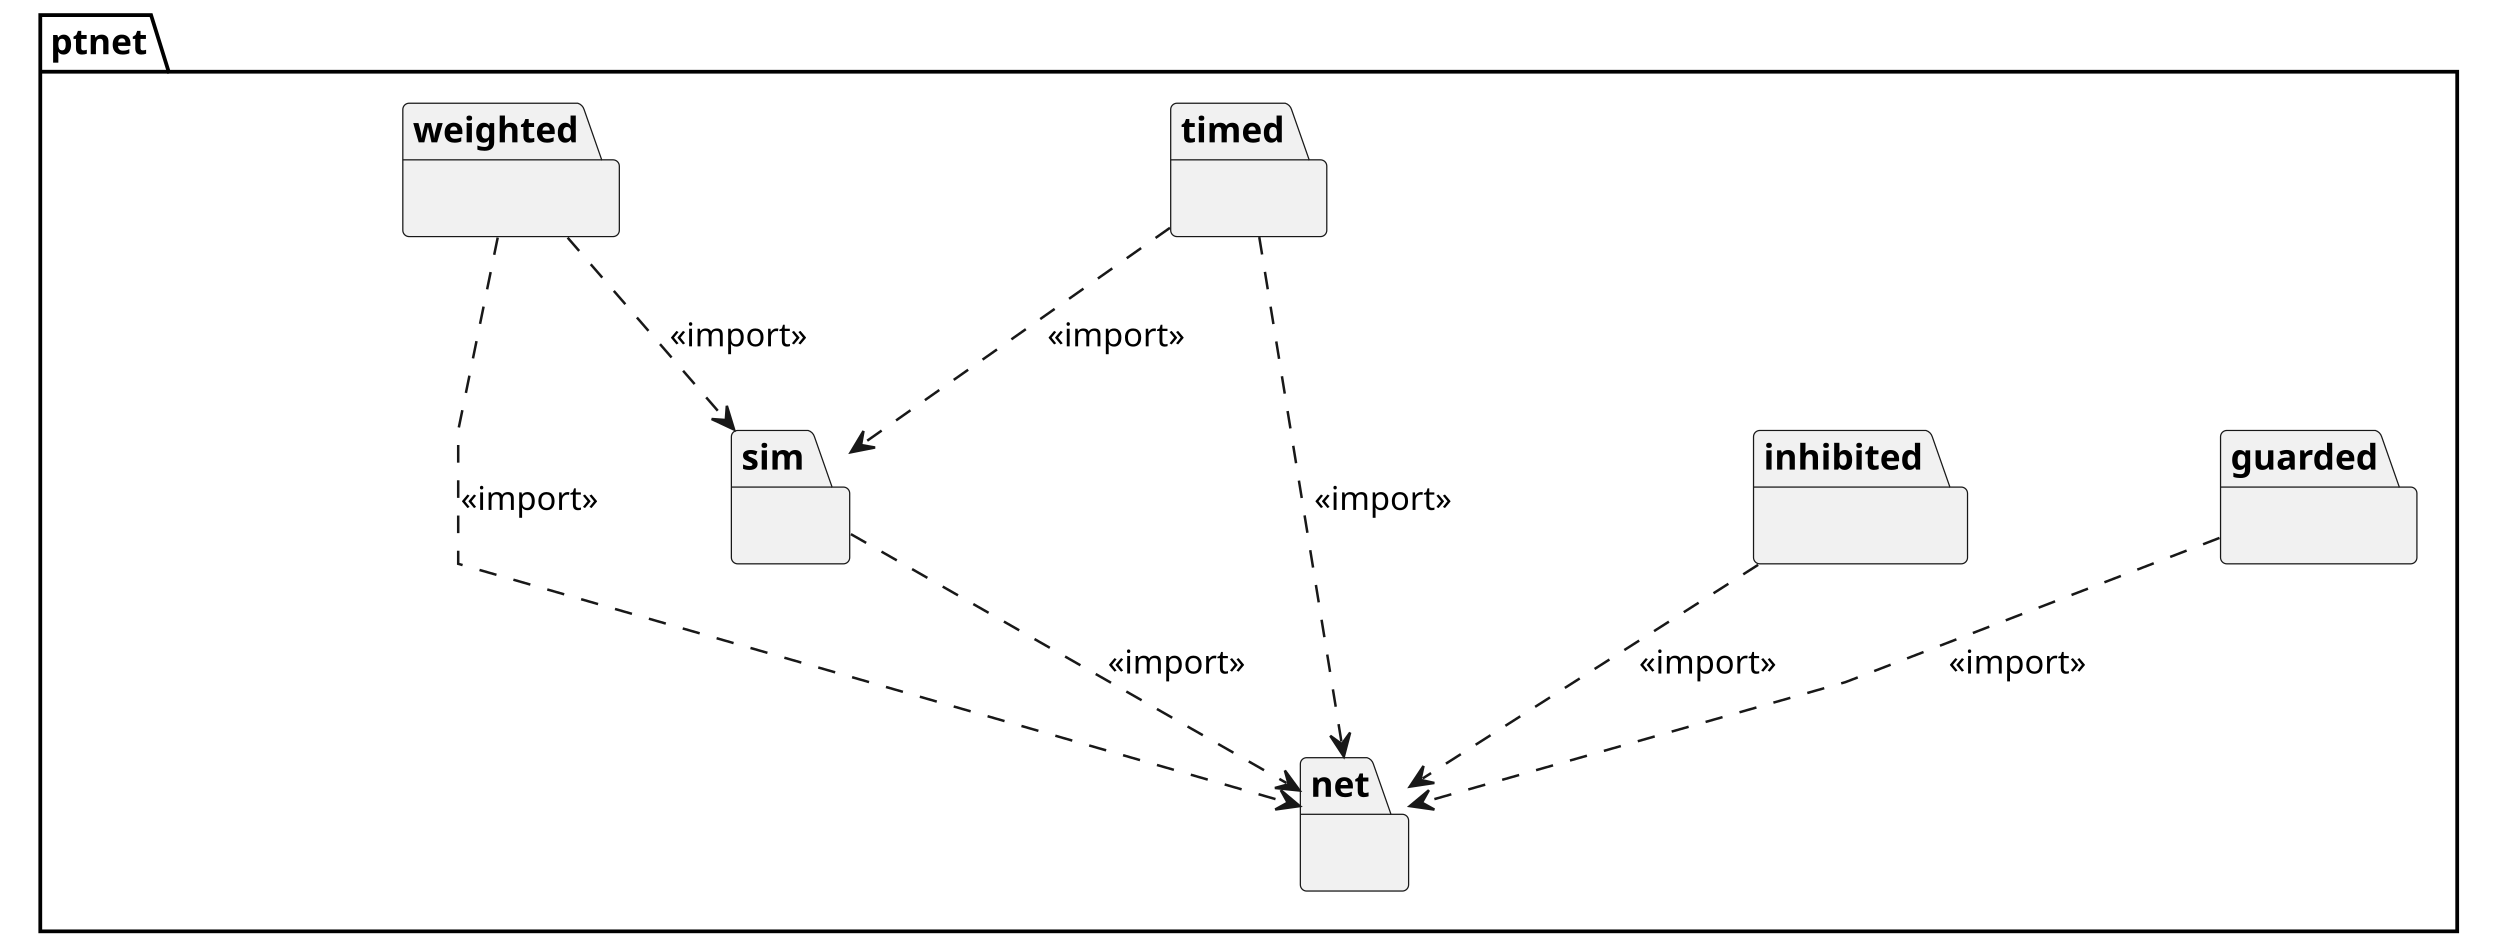
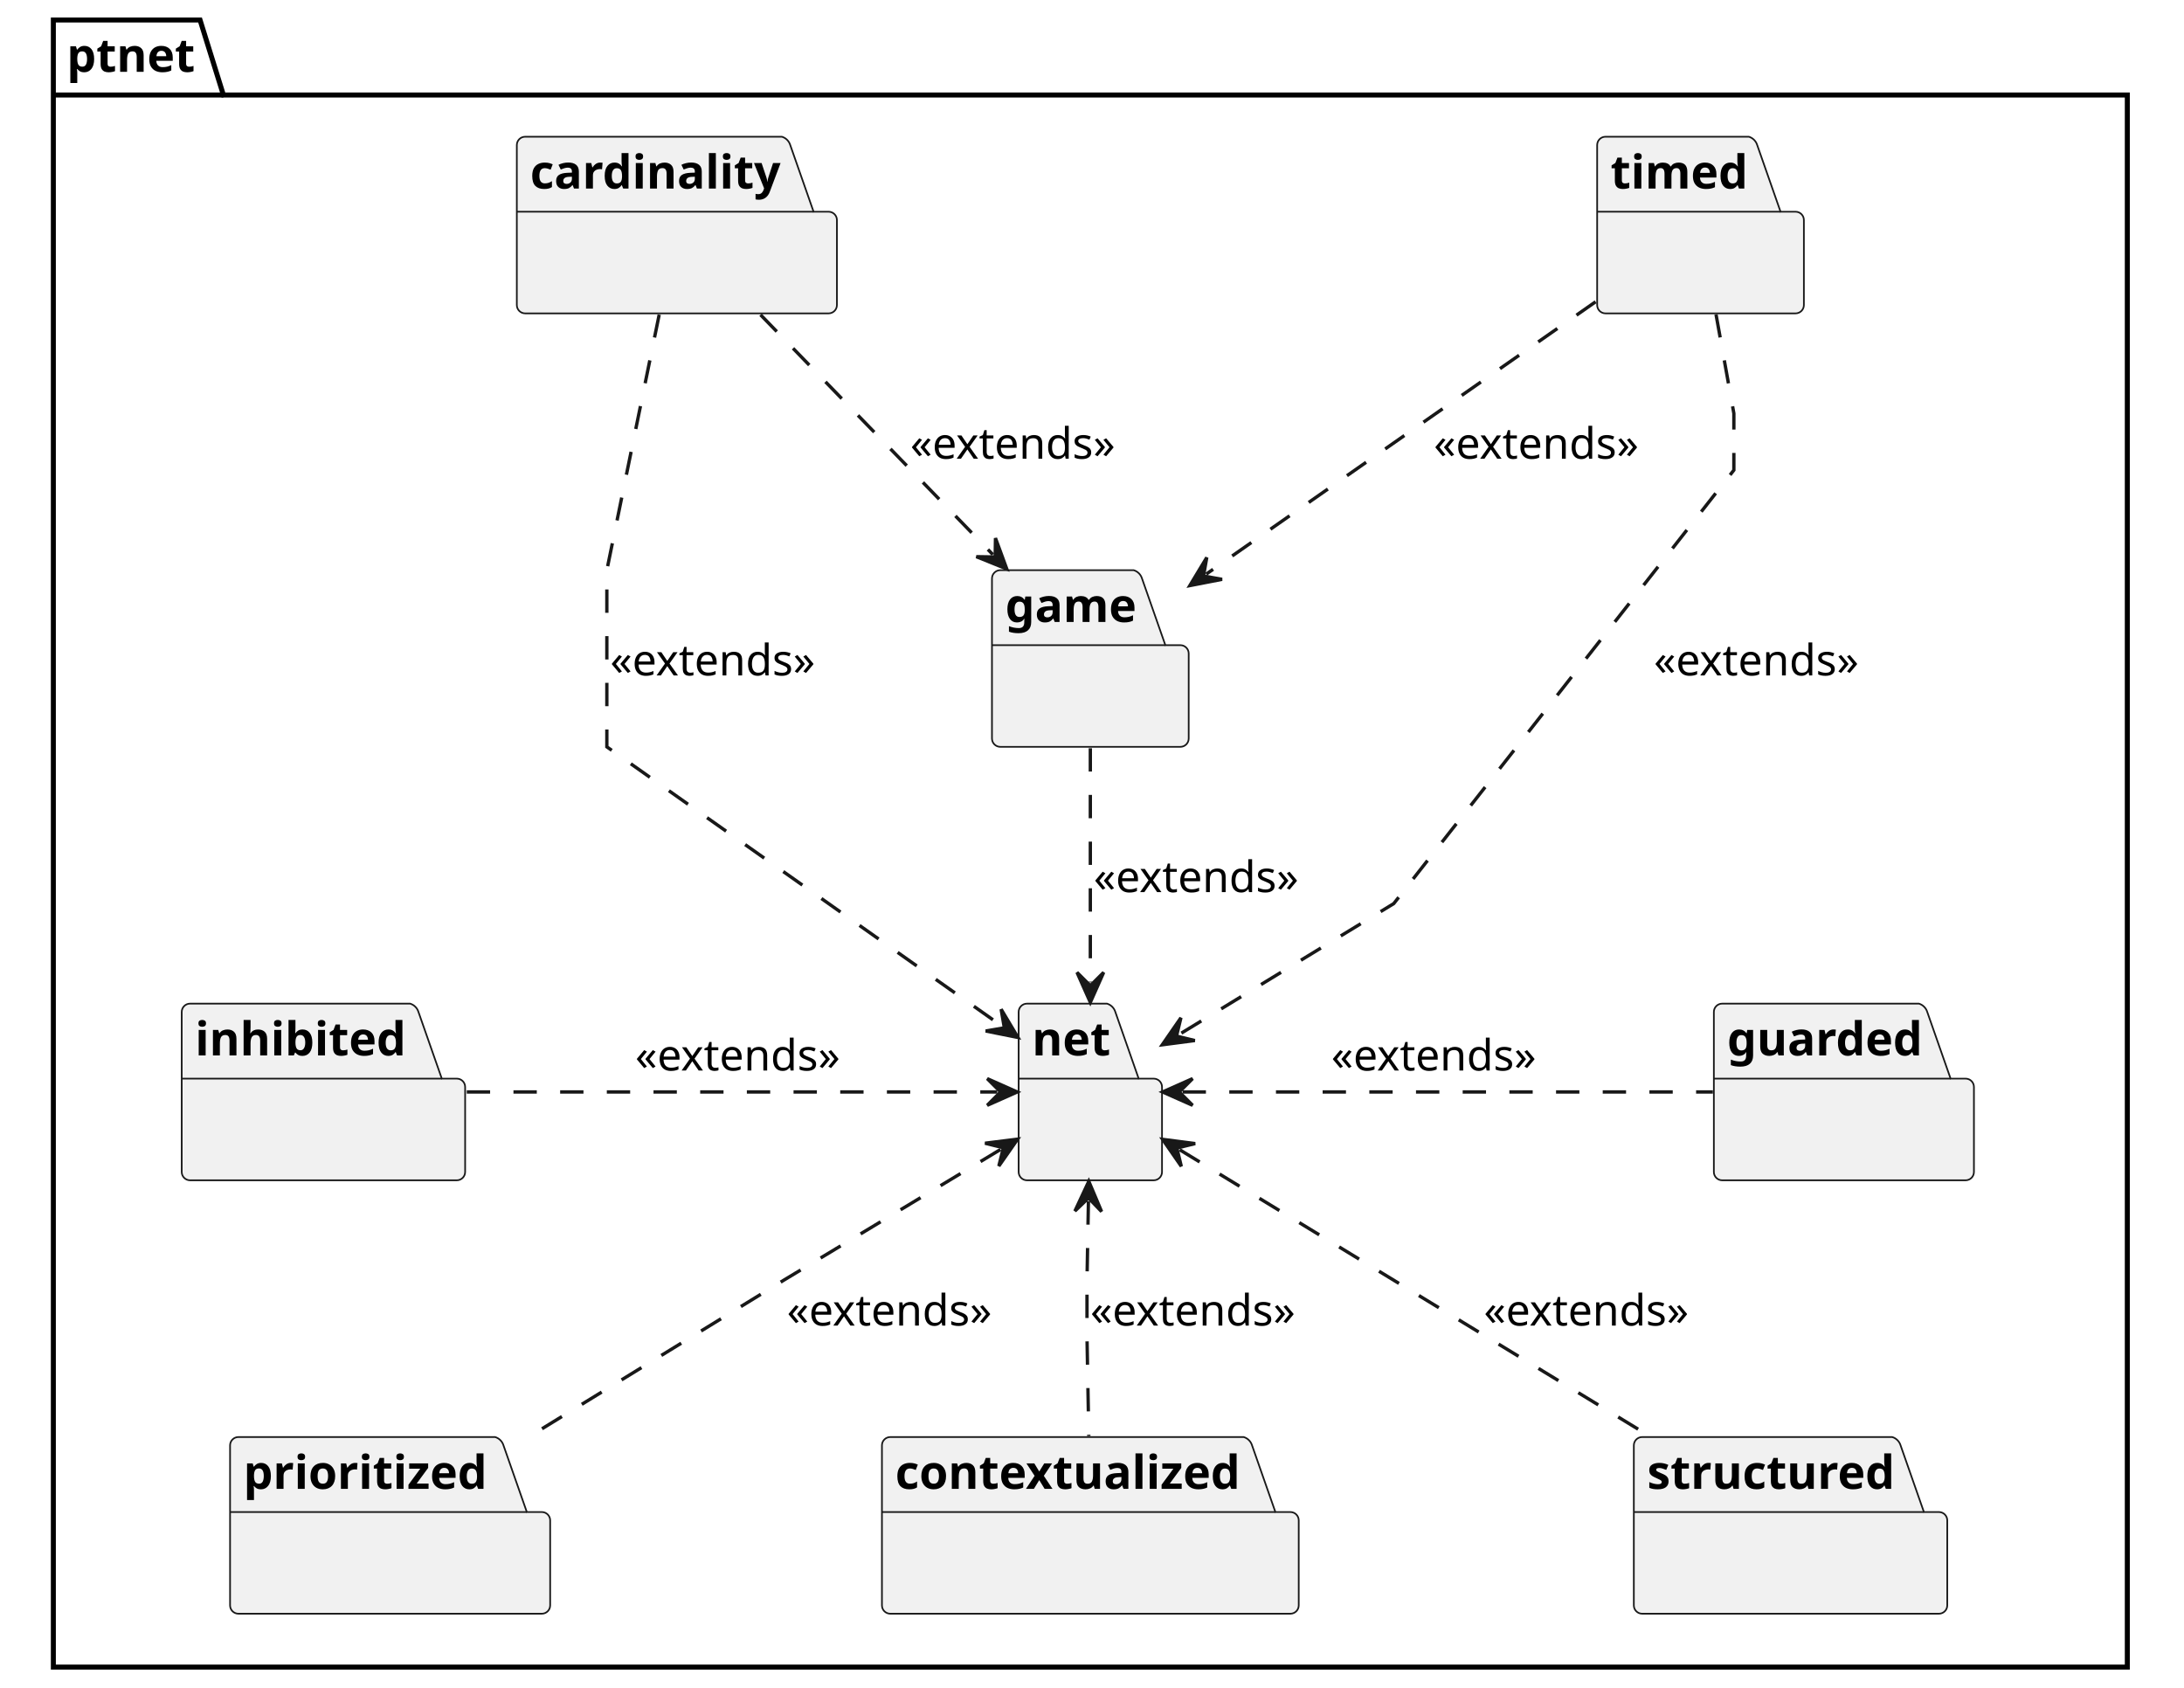
- <svg xmlns="http://www.w3.org/2000/svg" contentStyleType="text/css" height="376px" preserveAspectRatio="none" style="width:993px;height:376px;" version="1.1" viewBox="0 0 993 376" width="993px" zoomAndPan="magnify">
+ <svg xmlns="http://www.w3.org/2000/svg" contentStyleType="text/css" height="506px" preserveAspectRatio="none" style="width:655px;height:506px;" version="1.1" viewBox="0 0 655 506" width="655px" zoomAndPan="magnify">
  <defs />
  <g>
    <g id="cluster_ptnet">
-       <polygon fill="none" points="16,6,60,6,67,28.488,976,28.488,976,369.93,16,369.93,16,6" style="stroke:#000000;stroke-width:1.5;" />
+       <polygon fill="none" points="16,6,60,6,67,28.488,638,28.488,638,499.91,16,499.91,16,6" style="stroke:#000000;stroke-width:1.5;" />
      <line style="stroke:#000000;stroke-width:1.5;" x1="16" x2="67" y1="28.488" y2="28.488" />
      <text fill="#000000" font-family="sans-serif" font-size="14" font-weight="bold" lengthAdjust="spacing" textLength="38" x="20" y="21.535">ptnet</text>
    </g>
-     <path d="M519,300.95 L543,300.95 A3.75,3.75 0 0 1 545.5,303.45 L552.5,323.438 L557,323.438 A2.5,2.5 0 0 1 559.5,325.938 L559.5,351.427 A2.5,2.5 0 0 1 557,353.927 L519,353.927 A2.5,2.5 0 0 1 516.5,351.427 L516.5,303.45 A2.5,2.5 0 0 1 519,300.95 " fill="#F1F1F1" style="stroke:#181818;stroke-width:0.5;" />
-     <line style="stroke:#181818;stroke-width:0.5;" x1="516.5" x2="552.5" y1="323.438" y2="323.438" />
-     <text fill="#000000" font-family="sans-serif" font-size="14" font-weight="bold" lengthAdjust="spacing" textLength="23" x="520.5" y="316.485">net</text>
-     <path d="M293,170.98 L321,170.98 A3.75,3.75 0 0 1 323.5,173.48 L330.5,193.468 L335,193.468 A2.5,2.5 0 0 1 337.5,195.968 L337.5,221.457 A2.5,2.5 0 0 1 335,223.957 L293,223.957 A2.5,2.5 0 0 1 290.5,221.457 L290.5,173.48 A2.5,2.5 0 0 1 293,170.98 " fill="#F1F1F1" style="stroke:#181818;stroke-width:0.5;" />
-     <line style="stroke:#181818;stroke-width:0.5;" x1="290.5" x2="330.5" y1="193.468" y2="193.468" />
-     <text fill="#000000" font-family="sans-serif" font-size="14" font-weight="bold" lengthAdjust="spacing" textLength="27" x="294.5" y="186.515">sim</text>
-     <path d="M884.5,170.98 L943.5,170.98 A3.75,3.75 0 0 1 946,173.48 L953,193.468 L957.5,193.468 A2.5,2.5 0 0 1 960,195.968 L960,221.457 A2.5,2.5 0 0 1 957.5,223.957 L884.5,223.957 A2.5,2.5 0 0 1 882,221.457 L882,173.48 A2.5,2.5 0 0 1 884.5,170.98 " fill="#F1F1F1" style="stroke:#181818;stroke-width:0.5;" />
-     <line style="stroke:#181818;stroke-width:0.5;" x1="882" x2="953" y1="193.468" y2="193.468" />
-     <text fill="#000000" font-family="sans-serif" font-size="14" font-weight="bold" lengthAdjust="spacing" textLength="58" x="886" y="186.515">guarded</text>
-     <path d="M699,170.98 L765,170.98 A3.75,3.75 0 0 1 767.5,173.48 L774.5,193.468 L779,193.468 A2.5,2.5 0 0 1 781.5,195.968 L781.5,221.457 A2.5,2.5 0 0 1 779,223.957 L699,223.957 A2.5,2.5 0 0 1 696.5,221.457 L696.5,173.48 A2.5,2.5 0 0 1 699,170.98 " fill="#F1F1F1" style="stroke:#181818;stroke-width:0.5;" />
-     <line style="stroke:#181818;stroke-width:0.5;" x1="696.5" x2="774.5" y1="193.468" y2="193.468" />
-     <text fill="#000000" font-family="sans-serif" font-size="14" font-weight="bold" lengthAdjust="spacing" textLength="65" x="700.5" y="186.515">inhibited</text>
-     <path d="M467.5,41 L510.5,41 A3.75,3.75 0 0 1 513,43.5 L520,63.488 L524.5,63.488 A2.5,2.5 0 0 1 527,65.988 L527,91.477 A2.5,2.5 0 0 1 524.5,93.977 L467.5,93.977 A2.5,2.5 0 0 1 465,91.477 L465,43.5 A2.5,2.5 0 0 1 467.5,41 " fill="#F1F1F1" style="stroke:#181818;stroke-width:0.5;" />
-     <line style="stroke:#181818;stroke-width:0.5;" x1="465" x2="520" y1="63.488" y2="63.488" />
-     <text fill="#000000" font-family="sans-serif" font-size="14" font-weight="bold" lengthAdjust="spacing" textLength="42" x="469" y="56.535">timed</text>
-     <path d="M162.5,41 L229.5,41 A3.75,3.75 0 0 1 232,43.5 L239,63.488 L243.5,63.488 A2.5,2.5 0 0 1 246,65.988 L246,91.477 A2.5,2.5 0 0 1 243.5,93.977 L162.5,93.977 A2.5,2.5 0 0 1 160,91.477 L160,43.5 A2.5,2.5 0 0 1 162.5,41 " fill="#F1F1F1" style="stroke:#181818;stroke-width:0.5;" />
-     <line style="stroke:#181818;stroke-width:0.5;" x1="160" x2="239" y1="63.488" y2="63.488" />
-     <text fill="#000000" font-family="sans-serif" font-size="14" font-weight="bold" lengthAdjust="spacing" textLength="66" x="164" y="56.535">weighted</text>
-     <g id="link_sim_net">
-       <path codeLine="12" d="M337.97,212.16 C381.76,237.18 468.85,286.934 510.98,311.004 " fill="none" id="sim-to-net" style="stroke:#181818;stroke-width:1.0;stroke-dasharray:7.0,7.0;" />
-       <polygon fill="#181818" points="516.19,313.98,510.36,306.042,511.849,311.5,506.391,312.988,516.19,313.98" style="stroke:#181818;stroke-width:1.0;" />
-       <text fill="#000000" font-family="sans-serif" font-size="13" lengthAdjust="spacing" textLength="56" x="440" y="267.518">«import»</text>
+     <path d="M308,300.96 L332,300.96 A3.75,3.75 0 0 1 334.5,303.46 L341.5,323.448 L346,323.448 A2.5,2.5 0 0 1 348.5,325.948 L348.5,351.437 A2.5,2.5 0 0 1 346,353.937 L308,353.937 A2.5,2.5 0 0 1 305.5,351.437 L305.5,303.46 A2.5,2.5 0 0 1 308,300.96 " fill="#F1F1F1" style="stroke:#181818;stroke-width:0.5;" />
+     <line style="stroke:#181818;stroke-width:0.5;" x1="305.5" x2="341.5" y1="323.448" y2="323.448" />
+     <text fill="#000000" font-family="sans-serif" font-size="14" font-weight="bold" lengthAdjust="spacing" textLength="23" x="309.5" y="316.495">net</text>
+     <path d="M300,170.98 L340,170.98 A3.75,3.75 0 0 1 342.5,173.48 L349.5,193.468 L354,193.468 A2.5,2.5 0 0 1 356.5,195.968 L356.5,221.457 A2.5,2.5 0 0 1 354,223.957 L300,223.957 A2.5,2.5 0 0 1 297.5,221.457 L297.5,173.48 A2.5,2.5 0 0 1 300,170.98 " fill="#F1F1F1" style="stroke:#181818;stroke-width:0.5;" />
+     <line style="stroke:#181818;stroke-width:0.5;" x1="297.5" x2="349.5" y1="193.468" y2="193.468" />
+     <text fill="#000000" font-family="sans-serif" font-size="14" font-weight="bold" lengthAdjust="spacing" textLength="39" x="301.5" y="186.515">game</text>
+     <path d="M516.5,300.96 L575.5,300.96 A3.75,3.75 0 0 1 578,303.46 L585,323.448 L589.5,323.448 A2.5,2.5 0 0 1 592,325.948 L592,351.437 A2.5,2.5 0 0 1 589.5,353.937 L516.5,353.937 A2.5,2.5 0 0 1 514,351.437 L514,303.46 A2.5,2.5 0 0 1 516.5,300.96 " fill="#F1F1F1" style="stroke:#181818;stroke-width:0.5;" />
+     <line style="stroke:#181818;stroke-width:0.5;" x1="514" x2="585" y1="323.448" y2="323.448" />
+     <text fill="#000000" font-family="sans-serif" font-size="14" font-weight="bold" lengthAdjust="spacing" textLength="58" x="518" y="316.495">guarded</text>
+     <path d="M57,300.96 L123,300.96 A3.75,3.75 0 0 1 125.5,303.46 L132.5,323.448 L137,323.448 A2.5,2.5 0 0 1 139.5,325.948 L139.5,351.437 A2.5,2.5 0 0 1 137,353.937 L57,353.937 A2.5,2.5 0 0 1 54.5,351.437 L54.5,303.46 A2.5,2.5 0 0 1 57,300.96 " fill="#F1F1F1" style="stroke:#181818;stroke-width:0.5;" />
+     <line style="stroke:#181818;stroke-width:0.5;" x1="54.5" x2="132.5" y1="323.448" y2="323.448" />
+     <text fill="#000000" font-family="sans-serif" font-size="14" font-weight="bold" lengthAdjust="spacing" textLength="65" x="58.5" y="316.495">inhibited</text>
+     <path d="M71.5,430.93 L148.5,430.93 A3.75,3.75 0 0 1 151,433.43 L158,453.418 L162.5,453.418 A2.5,2.5 0 0 1 165,455.918 L165,481.407 A2.5,2.5 0 0 1 162.5,483.907 L71.5,483.907 A2.5,2.5 0 0 1 69,481.407 L69,433.43 A2.5,2.5 0 0 1 71.5,430.93 " fill="#F1F1F1" style="stroke:#181818;stroke-width:0.5;" />
+     <line style="stroke:#181818;stroke-width:0.5;" x1="69" x2="158" y1="453.418" y2="453.418" />
+     <text fill="#000000" font-family="sans-serif" font-size="14" font-weight="bold" lengthAdjust="spacing" textLength="76" x="73" y="446.465">prioritized</text>
+     <path d="M267,430.93 L373,430.93 A3.75,3.75 0 0 1 375.5,433.43 L382.5,453.418 L387,453.418 A2.5,2.5 0 0 1 389.5,455.918 L389.5,481.407 A2.5,2.5 0 0 1 387,483.907 L267,483.907 A2.5,2.5 0 0 1 264.5,481.407 L264.5,433.43 A2.5,2.5 0 0 1 267,430.93 " fill="#F1F1F1" style="stroke:#181818;stroke-width:0.5;" />
+     <line style="stroke:#181818;stroke-width:0.5;" x1="264.5" x2="382.5" y1="453.418" y2="453.418" />
+     <text fill="#000000" font-family="sans-serif" font-size="14" font-weight="bold" lengthAdjust="spacing" textLength="105" x="268.5" y="446.465">contextualized</text>
+     <path d="M492.5,430.93 L567.5,430.93 A3.75,3.75 0 0 1 570,433.43 L577,453.418 L581.5,453.418 A2.5,2.5 0 0 1 584,455.918 L584,481.407 A2.5,2.5 0 0 1 581.5,483.907 L492.5,483.907 A2.5,2.5 0 0 1 490,481.407 L490,433.43 A2.5,2.5 0 0 1 492.5,430.93 " fill="#F1F1F1" style="stroke:#181818;stroke-width:0.5;" />
+     <line style="stroke:#181818;stroke-width:0.5;" x1="490" x2="577" y1="453.418" y2="453.418" />
+     <text fill="#000000" font-family="sans-serif" font-size="14" font-weight="bold" lengthAdjust="spacing" textLength="74" x="494" y="446.465">structured</text>
+     <path d="M481.5,41 L524.5,41 A3.75,3.75 0 0 1 527,43.5 L534,63.488 L538.5,63.488 A2.5,2.5 0 0 1 541,65.988 L541,91.477 A2.5,2.5 0 0 1 538.5,93.977 L481.5,93.977 A2.5,2.5 0 0 1 479,91.477 L479,43.5 A2.5,2.5 0 0 1 481.5,41 " fill="#F1F1F1" style="stroke:#181818;stroke-width:0.5;" />
+     <line style="stroke:#181818;stroke-width:0.5;" x1="479" x2="534" y1="63.488" y2="63.488" />
+     <text fill="#000000" font-family="sans-serif" font-size="14" font-weight="bold" lengthAdjust="spacing" textLength="42" x="483" y="56.535">timed</text>
+     <path d="M157.5,41 L234.5,41 A3.75,3.75 0 0 1 237,43.5 L244,63.488 L248.5,63.488 A2.5,2.5 0 0 1 251,65.988 L251,91.477 A2.5,2.5 0 0 1 248.5,93.977 L157.5,93.977 A2.5,2.5 0 0 1 155,91.477 L155,43.5 A2.5,2.5 0 0 1 157.5,41 " fill="#F1F1F1" style="stroke:#181818;stroke-width:0.5;" />
+     <line style="stroke:#181818;stroke-width:0.5;" x1="155" x2="244" y1="63.488" y2="63.488" />
+     <text fill="#000000" font-family="sans-serif" font-size="14" font-weight="bold" lengthAdjust="spacing" textLength="76" x="159" y="56.535">cardinality</text>
+     <g id="link_game_net">
+       <path codeLine="12" d="M327,224.37 C327,246.57 327,272.39 327,294.59 " fill="none" id="game-to-net" style="stroke:#181818;stroke-width:1.0;stroke-dasharray:7.0,7.0;" />
+       <polygon fill="#181818" points="327,300.59,331,291.59,327,295.59,323,291.59,327,300.59" style="stroke:#181818;stroke-width:1.0;" />
+       <text fill="#000000" font-family="sans-serif" font-size="13" lengthAdjust="spacing" textLength="64" x="328" y="267.528">«extends»</text>
    </g>
-     <g id="link_guarded_net">
-       <path codeLine="15" d="M881.59,213.66 C826.46,234.92 733,270.95 733,270.95 C733,270.95 616.761,304.028 565.761,318.538 " fill="none" id="guarded-to-net" style="stroke:#181818;stroke-width:1.0;stroke-dasharray:7.0,7.0;" />
-       <polygon fill="#181818" points="559.99,320.18,569.741,321.565,564.799,318.812,567.552,313.87,559.99,320.18" style="stroke:#181818;stroke-width:1.0;" />
-       <text fill="#000000" font-family="sans-serif" font-size="13" lengthAdjust="spacing" textLength="56" x="774" y="267.518">«import»</text>
+     <g id="link_net_guarded">
+       <path codeLine="15" d="M354.67,327.45 C392.68,327.45 465.85,327.45 513.71,327.45 " fill="none" id="net-backto-guarded" style="stroke:#181818;stroke-width:1.0;stroke-dasharray:7.0,7.0;" />
+       <polygon fill="#181818" points="348.67,327.45,357.67,331.45,353.67,327.45,357.67,323.45,348.67,327.45" style="stroke:#181818;stroke-width:1.0;" />
+       <text fill="#000000" font-family="sans-serif" font-size="13" lengthAdjust="spacing" textLength="64" x="399.25" y="321.018">«extends»</text>
    </g>
    <g id="link_inhibited_net">
-       <path codeLine="18" d="M698.32,224.36 C656.57,250.95 598.211,288.108 565.041,309.228 " fill="none" id="inhibited-to-net" style="stroke:#181818;stroke-width:1.0;stroke-dasharray:7.0,7.0;" />
-       <polygon fill="#181818" points="559.98,312.45,569.72,310.99,564.198,309.765,565.423,304.242,559.98,312.45" style="stroke:#181818;stroke-width:1.0;" />
-       <text fill="#000000" font-family="sans-serif" font-size="13" lengthAdjust="spacing" textLength="56" x="651" y="267.518">«import»</text>
+       <path codeLine="18" d="M139.99,327.45 C189.01,327.45 261.23,327.45 299.08,327.45 " fill="none" id="inhibited-to-net" style="stroke:#181818;stroke-width:1.0;stroke-dasharray:7.0,7.0;" />
+       <polygon fill="#181818" points="305.08,327.45,296.08,323.45,300.08,327.45,296.08,331.45,305.08,327.45" style="stroke:#181818;stroke-width:1.0;" />
+       <text fill="#000000" font-family="sans-serif" font-size="13" lengthAdjust="spacing" textLength="64" x="190.5" y="321.018">«extends»</text>
+     </g>
+     <g id="link_net_prioritized">
+       <path codeLine="21" d="M300.061,344.697 C272.851,361.097 235,383.93 235,383.93 C235,383.93 193.13,409.66 159.27,430.46 " fill="none" id="net-backto-prioritized" style="stroke:#181818;stroke-width:1.0;stroke-dasharray:7.0,7.0;" />
+       <polygon fill="#181818" points="305.2,341.6,295.427,342.82,300.918,344.181,299.557,349.672,305.2,341.6" style="stroke:#181818;stroke-width:1.0;" />
+       <text fill="#000000" font-family="sans-serif" font-size="13" lengthAdjust="spacing" textLength="64" x="236" y="397.498">«extends»</text>
+     </g>
+     <g id="link_net_contextualized">
+       <path codeLine="24" d="M326.428,360.239 C326.158,374.729 326,383.93 326,383.93 C326,383.93 326,400.93 326,400.93 C326,400.93 326.27,416.14 326.54,430.63 " fill="none" id="net-backto-contextualized" style="stroke:#181818;stroke-width:1.0;stroke-dasharray:7.0,7.0;" />
+       <polygon fill="#181818" points="326.54,354.24,322.373,363.164,326.447,359.239,330.372,363.313,326.54,354.24" style="stroke:#181818;stroke-width:1.0;" />
+       <text fill="#000000" font-family="sans-serif" font-size="13" lengthAdjust="spacing" textLength="64" x="327" y="397.498">«extends»</text>
+     </g>
+     <g id="link_net_structured">
+       <path codeLine="27" d="M353.804,344.782 C388.074,365.662 450.26,403.56 494.43,430.48 " fill="none" id="net-backto-structured" style="stroke:#181818;stroke-width:1.0;stroke-dasharray:7.0,7.0;" />
+       <polygon fill="#181818" points="348.68,341.66,354.285,349.759,352.95,344.262,358.447,342.927,348.68,341.66" style="stroke:#181818;stroke-width:1.0;" />
+       <text fill="#000000" font-family="sans-serif" font-size="13" lengthAdjust="spacing" textLength="64" x="445" y="397.498">«extends»</text>
    </g>
    <g id="link_timed_net">
-       <path codeLine="21" d="M500.18,94.17 C508.21,143.48 524.746,245.028 532.807,294.568 " fill="none" id="timed-to-net" style="stroke:#181818;stroke-width:1.0;stroke-dasharray:7.0,7.0;" />
-       <polygon fill="#181818" points="533.77,300.49,536.273,290.964,532.967,295.555,528.377,292.249,533.77,300.49" style="stroke:#181818;stroke-width:1.0;" />
-       <text fill="#000000" font-family="sans-serif" font-size="13" lengthAdjust="spacing" textLength="56" x="522" y="202.538">«import»</text>
+       <path codeLine="30" d="M514.65,94.29 C517.26,108.78 520,123.98 520,123.98 C520,123.98 520,140.98 520,140.98 C520,140.98 418,270.96 418,270.96 C418,270.96 380.603,293.766 353.693,310.176 " fill="none" id="timed-to-net" style="stroke:#181818;stroke-width:1.0;stroke-dasharray:7.0,7.0;" />
+       <polygon fill="#181818" points="348.57,313.3,358.337,312.029,352.839,310.697,354.171,305.199,348.57,313.3" style="stroke:#181818;stroke-width:1.0;" />
+       <text fill="#000000" font-family="sans-serif" font-size="13" lengthAdjust="spacing" textLength="64" x="496" y="202.538">«extends»</text>
    </g>
-     <g id="link_timed_sim">
-       <path codeLine="22" d="M464.71,90.49 C428.73,115.79 375.367,153.308 342.827,176.198 " fill="none" id="timed-to-sim" style="stroke:#181818;stroke-width:1.0;stroke-dasharray:7.0,7.0;" />
-       <polygon fill="#181818" points="337.92,179.65,347.583,177.744,342.01,176.773,342.98,171.2,337.92,179.65" style="stroke:#181818;stroke-width:1.0;" />
-       <text fill="#000000" font-family="sans-serif" font-size="13" lengthAdjust="spacing" textLength="56" x="416" y="137.548">«import»</text>
+     <g id="link_timed_game">
+       <path codeLine="31" d="M478.54,90.49 C444.41,114.36 395.237,148.752 361.757,172.162 " fill="none" id="timed-to-game" style="stroke:#181818;stroke-width:1.0;stroke-dasharray:7.0,7.0;" />
+       <polygon fill="#181818" points="356.84,175.6,366.508,173.721,360.938,172.735,361.924,167.165,356.84,175.6" style="stroke:#181818;stroke-width:1.0;" />
+       <text fill="#000000" font-family="sans-serif" font-size="13" lengthAdjust="spacing" textLength="64" x="430" y="137.548">«extends»</text>
    </g>
-     <g id="link_weighted_net">
-       <path codeLine="25" d="M197.7,94.35 C191.48,124.71 182,170.98 182,170.98 C182,170.98 182,223.95 182,223.95 C182,223.95 433.204,296.27 510.504,318.52 " fill="none" id="weighted-to-net" style="stroke:#181818;stroke-width:1.0;stroke-dasharray:7.0,7.0;" />
-       <polygon fill="#181818" points="516.27,320.18,508.728,313.847,511.465,318.797,506.515,321.534,516.27,320.18" style="stroke:#181818;stroke-width:1.0;" />
-       <text fill="#000000" font-family="sans-serif" font-size="13" lengthAdjust="spacing" textLength="56" x="183" y="202.538">«import»</text>
+     <g id="link_cardinality_net">
+       <path codeLine="34" d="M197.7,94.35 C191.48,124.72 182,170.98 182,170.98 C182,170.98 182,223.96 182,223.96 C182,223.96 259.94,279.047 300.39,307.637 " fill="none" id="cardinality-to-net" style="stroke:#181818;stroke-width:1.0;stroke-dasharray:7.0,7.0;" />
+       <polygon fill="#181818" points="305.29,311.1,300.249,302.639,301.207,308.214,295.632,309.172,305.29,311.1" style="stroke:#181818;stroke-width:1.0;" />
+       <text fill="#000000" font-family="sans-serif" font-size="13" lengthAdjust="spacing" textLength="64" x="183" y="202.538">«extends»</text>
    </g>
-     <g id="link_weighted_sim">
-       <path codeLine="26" d="M225.46,94.39 C244.72,116.59 268.389,143.877 287.639,166.077 " fill="none" id="weighted-to-sim" style="stroke:#181818;stroke-width:1.0;stroke-dasharray:7.0,7.0;" />
-       <polygon fill="#181818" points="291.57,170.61,288.696,161.19,288.294,166.832,282.652,166.431,291.57,170.61" style="stroke:#181818;stroke-width:1.0;" />
-       <text fill="#000000" font-family="sans-serif" font-size="13" lengthAdjust="spacing" textLength="56" x="266" y="137.548">«import»</text>
+     <g id="link_cardinality_game">
+       <path codeLine="35" d="M228.09,94.39 C249.61,116.59 276.265,144.111 297.765,166.301 " fill="none" id="cardinality-to-game" style="stroke:#181818;stroke-width:1.0;stroke-dasharray:7.0,7.0;" />
+       <polygon fill="#181818" points="301.94,170.61,298.55,161.363,298.461,167.019,292.805,166.93,301.94,170.61" style="stroke:#181818;stroke-width:1.0;" />
+       <text fill="#000000" font-family="sans-serif" font-size="13" lengthAdjust="spacing" textLength="64" x="273" y="137.548">«extends»</text>
    </g>
  </g>
</svg>
